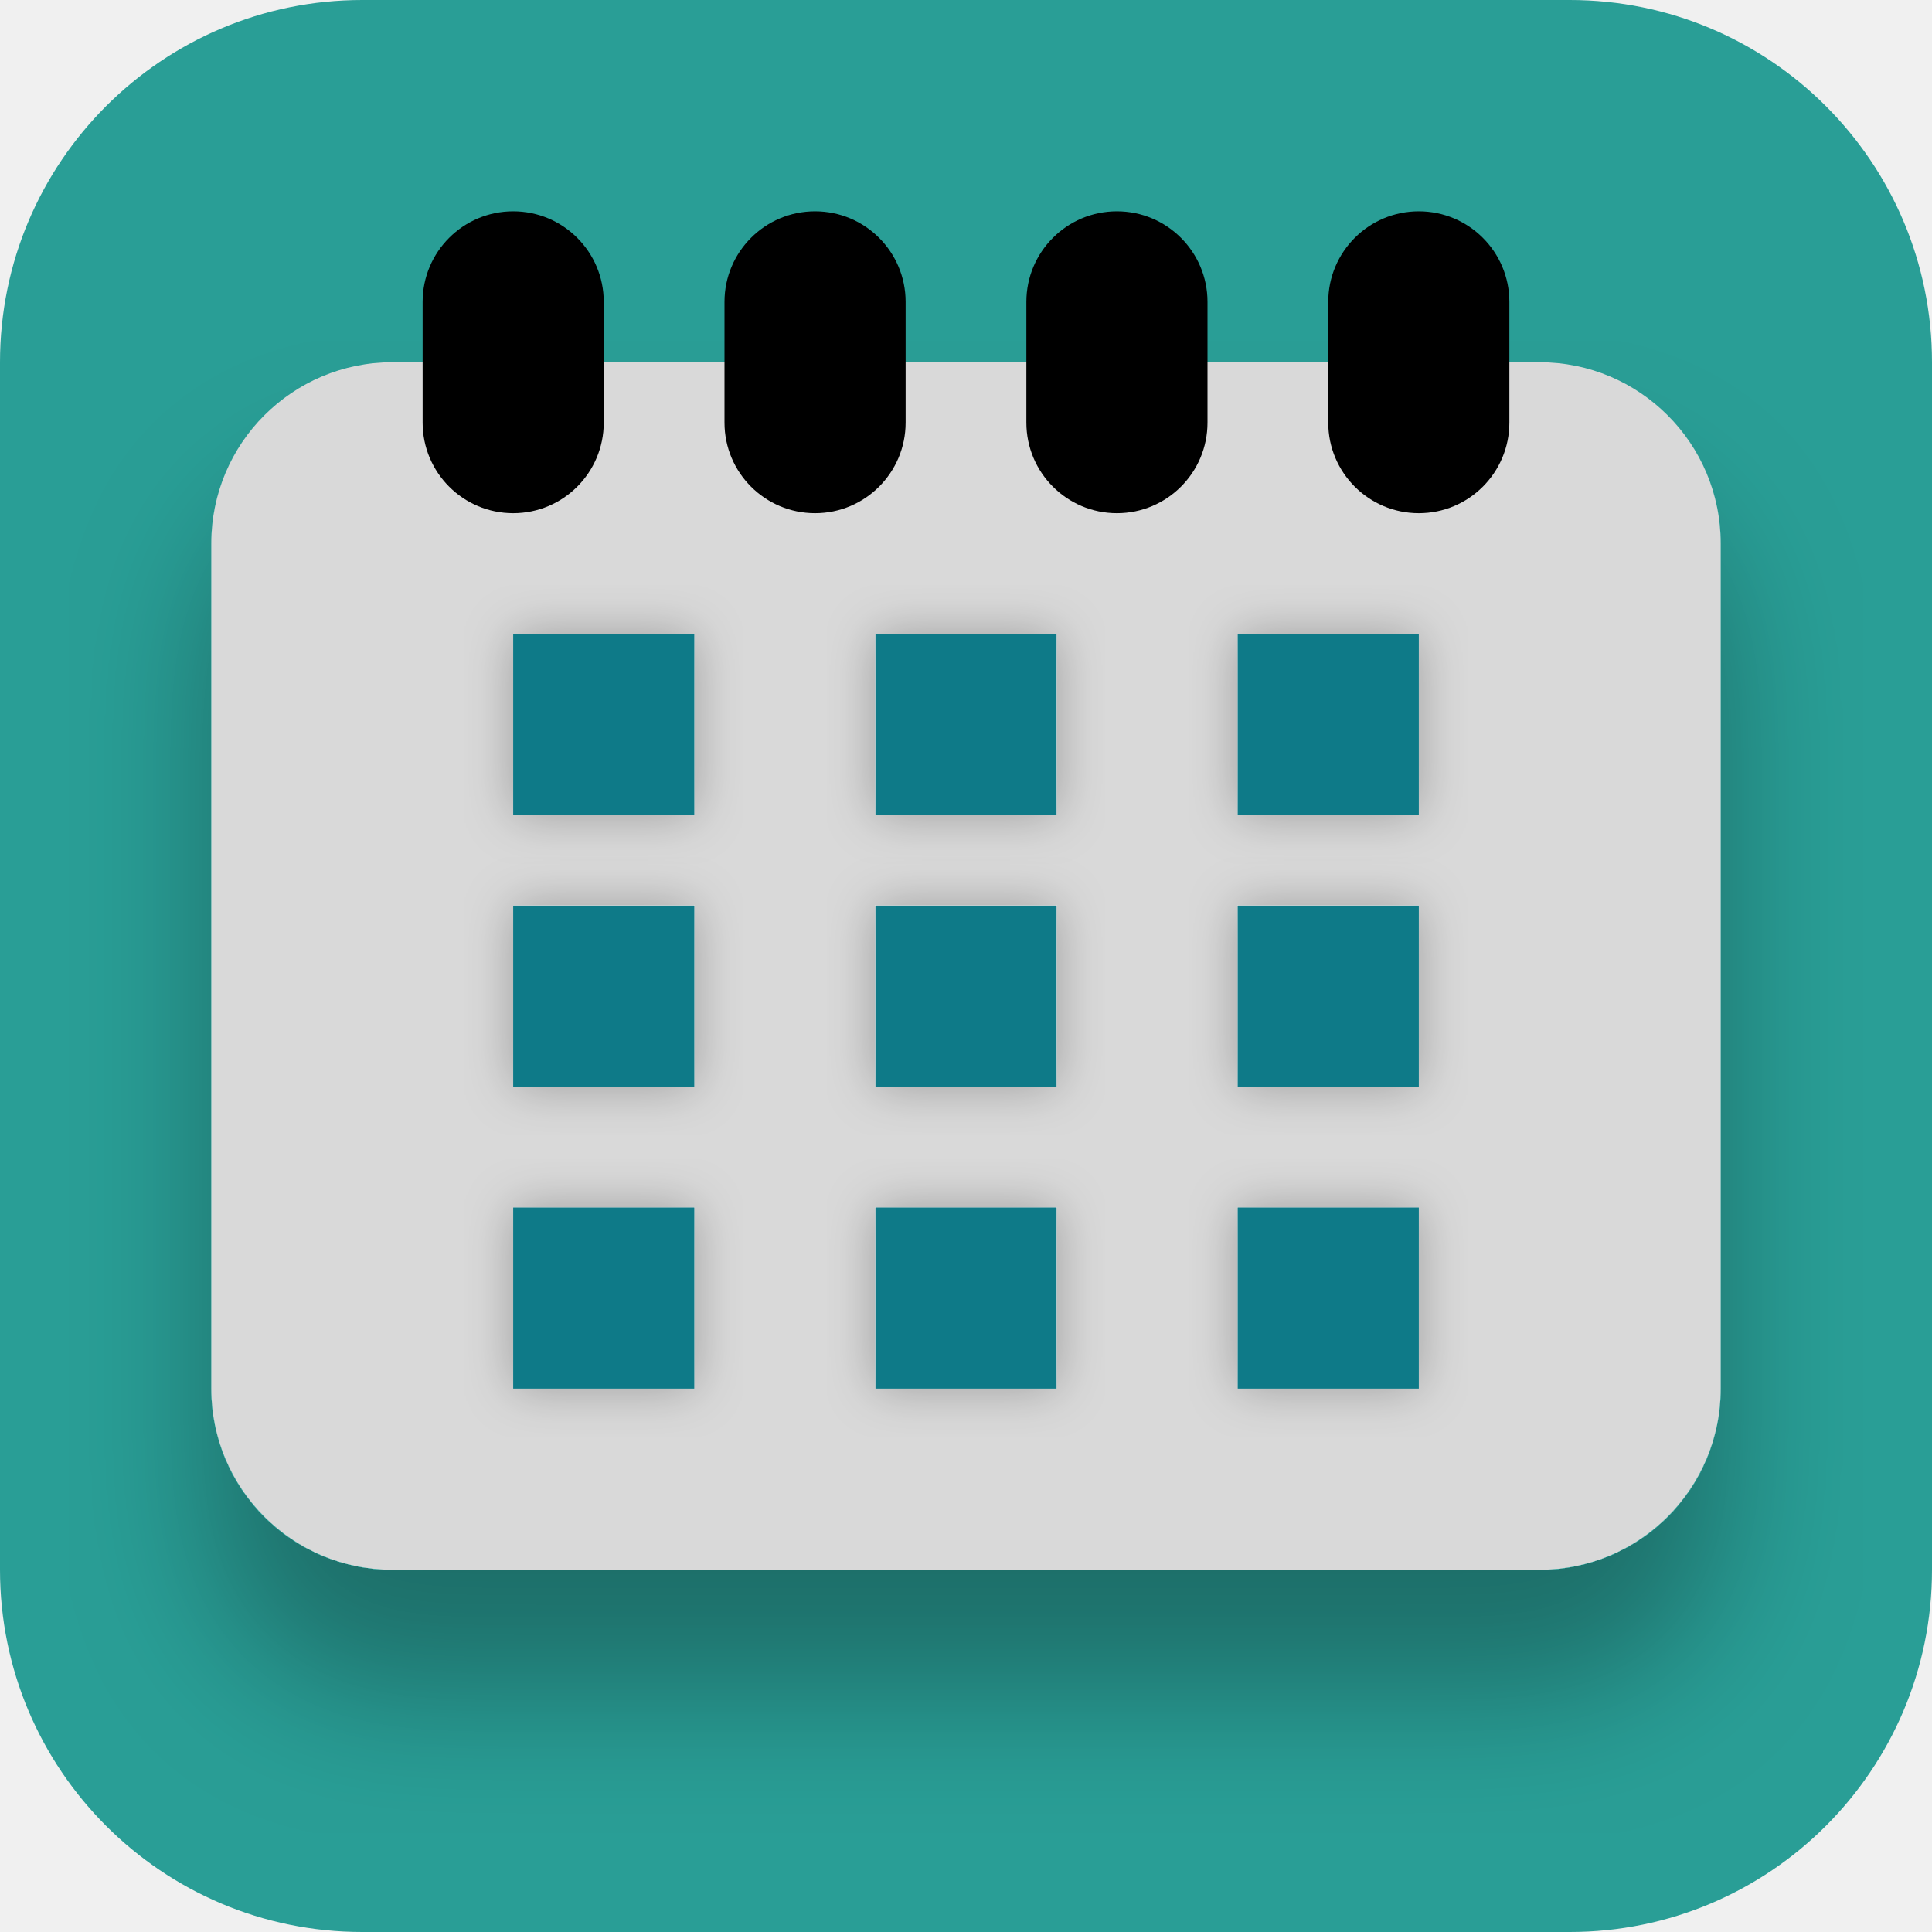
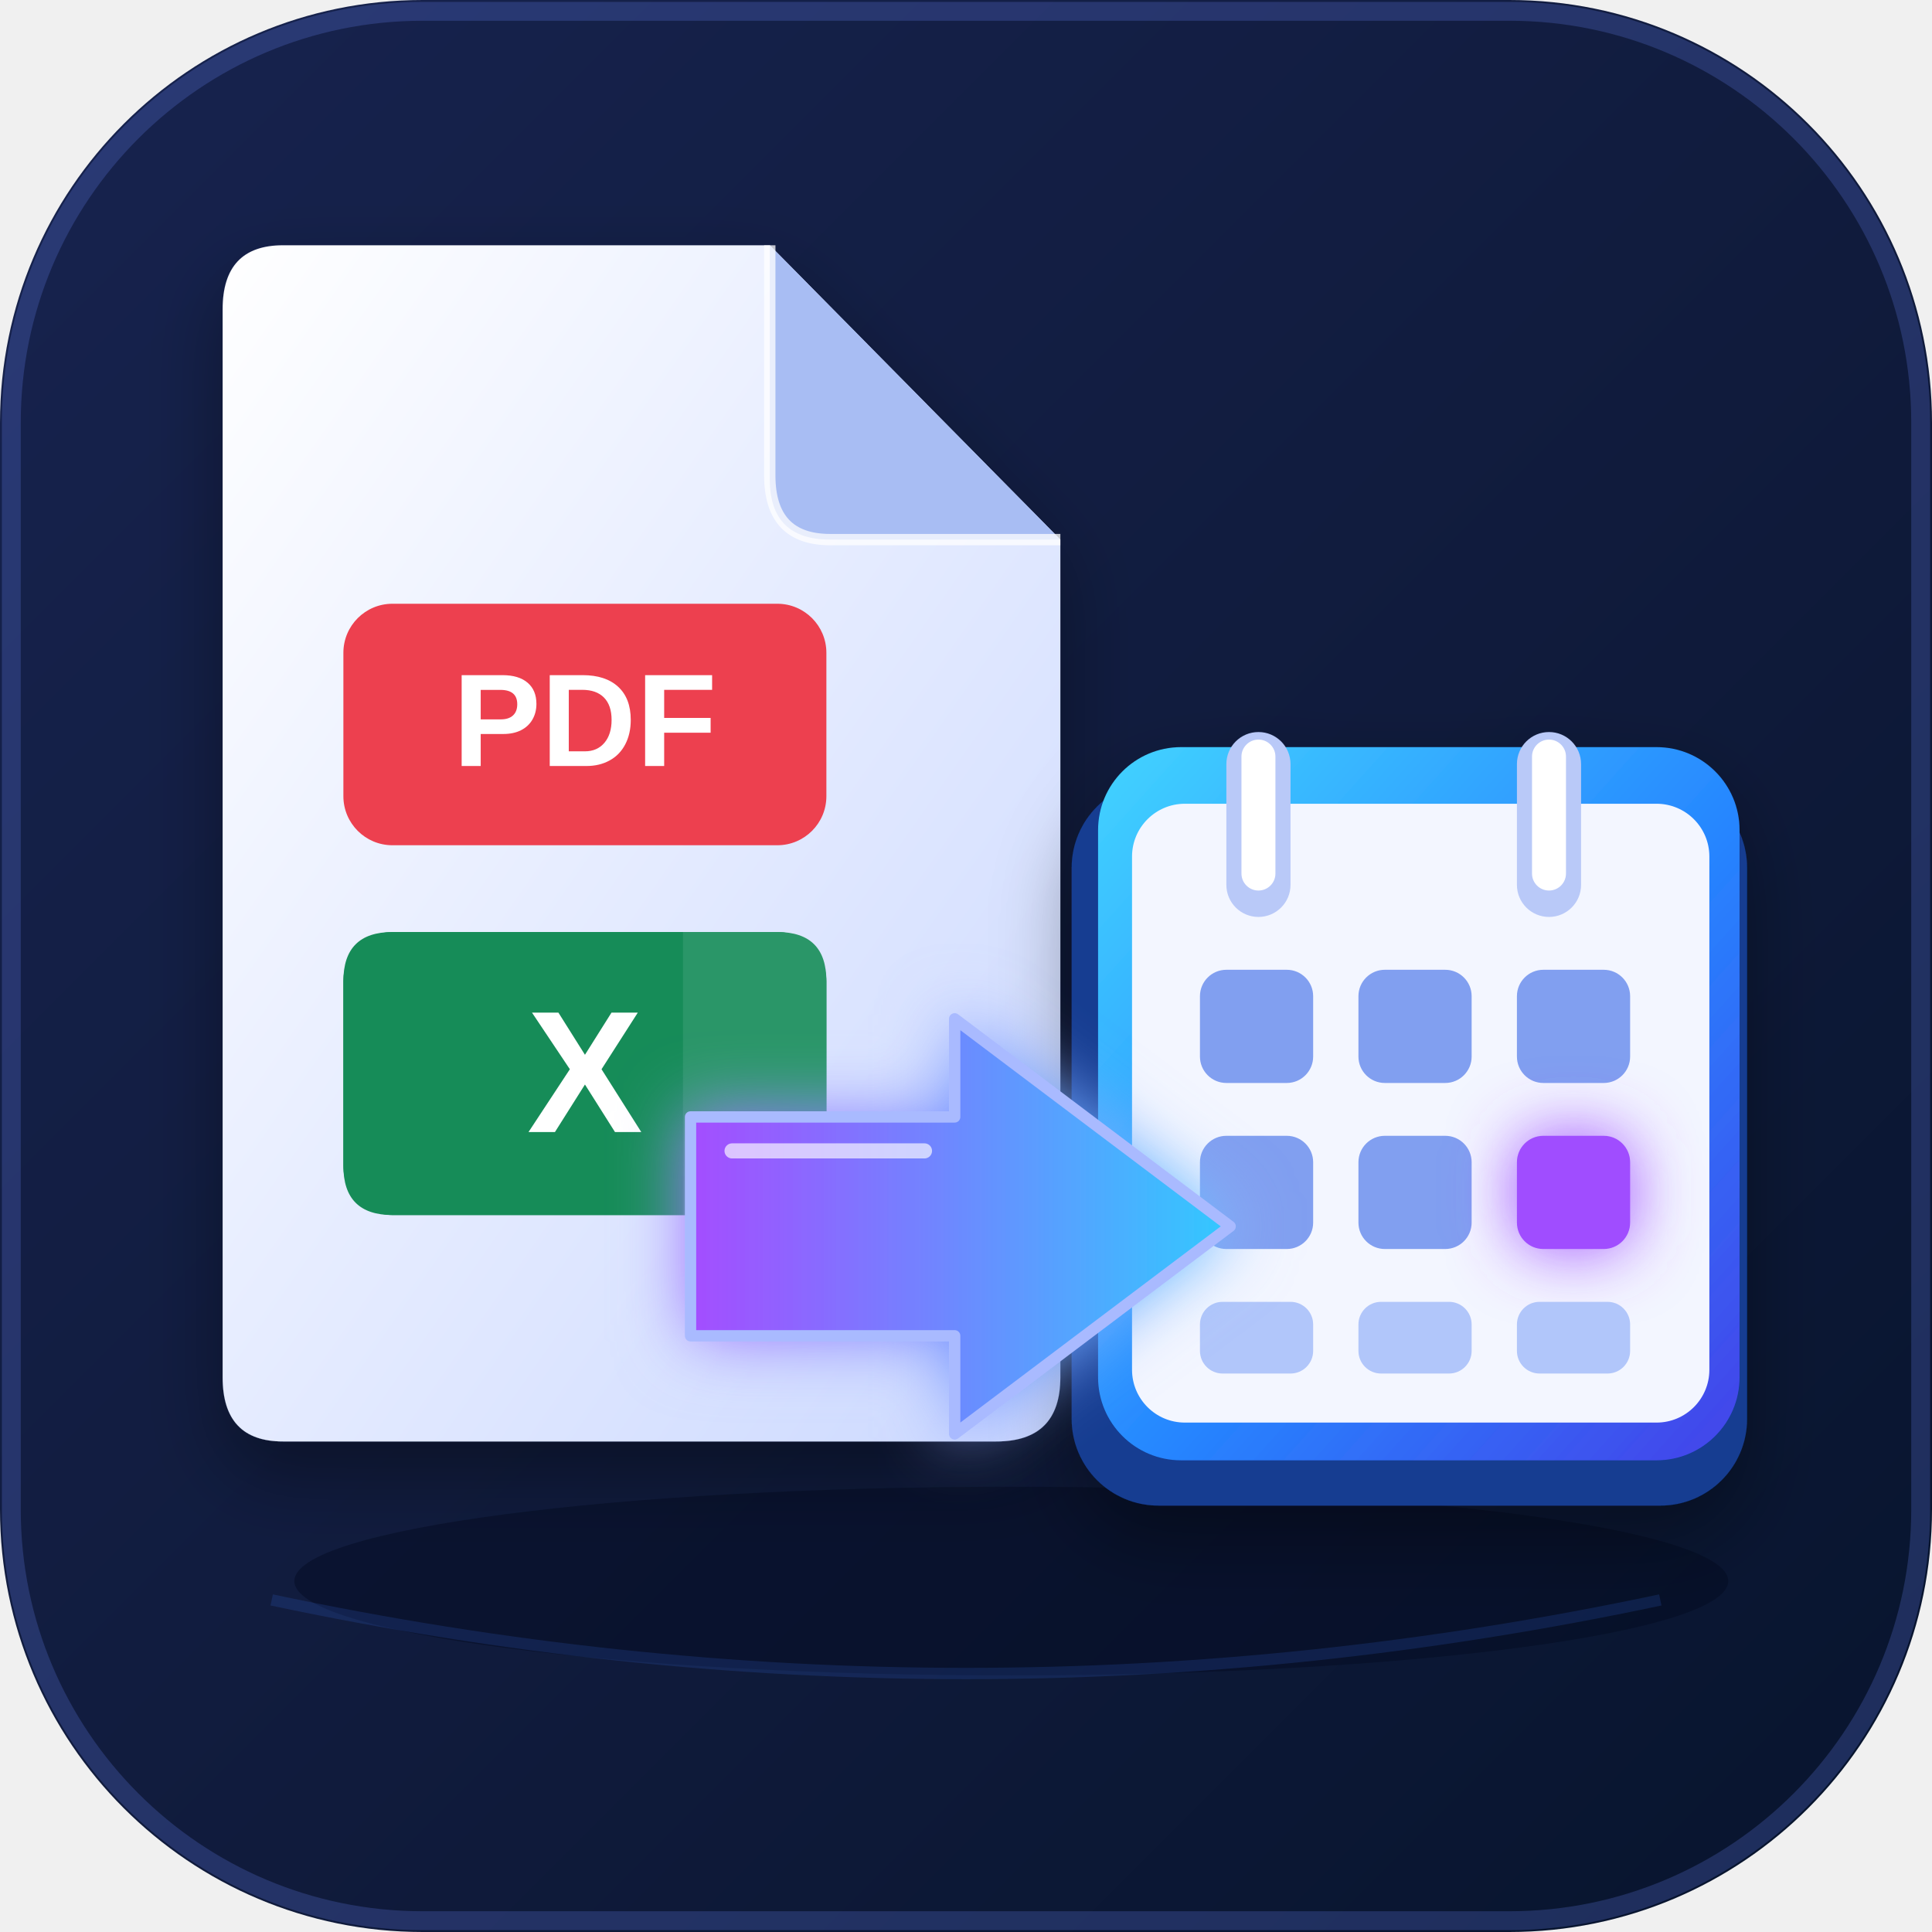
- <svg xmlns="http://www.w3.org/2000/svg" width="64" height="64" viewBox="0 0 64 64" fill="none">
-   <rect width="64" height="64" rx="12" fill="#299E96" />
-   <g filter="url(#filter0_d_5_2)">
-     <rect x="7" y="12" width="50" height="40" rx="6" fill="#D9D9D9" />
-   </g>
-   <rect x="24" y="7" width="6" height="10" rx="3" fill="black" />
-   <rect x="34" y="7" width="6" height="10" rx="3" fill="black" />
-   <rect x="14" y="7" width="6" height="10" rx="3" fill="black" />
-   <rect x="44" y="7" width="6" height="10" rx="3" fill="black" />
-   <g filter="url(#filter1_d_5_2)">
-     <rect x="17" y="30" width="6" height="6" fill="#0E7A88" />
-   </g>
-   <g filter="url(#filter2_d_5_2)">
-     <rect x="29" y="21" width="6" height="6" fill="#0E7A88" />
-   </g>
-   <g filter="url(#filter3_d_5_2)">
-     <rect x="29" y="30" width="6" height="6" fill="#0E7A88" />
-   </g>
-   <g filter="url(#filter4_d_5_2)">
-     <path d="M17 21H23V27H17V21Z" fill="#0E7A88" />
-   </g>
-   <g filter="url(#filter5_d_5_2)">
-     <rect x="41" y="30" width="6" height="6" fill="#0E7A88" />
-   </g>
-   <g filter="url(#filter6_d_5_2)">
-     <rect x="17" y="40" width="6" height="6" fill="#0E7A88" />
-   </g>
-   <g filter="url(#filter7_d_5_2)">
-     <rect x="29" y="40" width="6" height="6" fill="#0E7A88" />
-   </g>
-   <g filter="url(#filter8_d_5_2)">
-     <rect x="41" y="40" width="6" height="6" fill="#0E7A88" />
-   </g>
-   <g filter="url(#filter9_d_5_2)">
-     <rect x="41" y="21" width="6" height="6" fill="#0E7A88" />
-   </g>
+ <svg xmlns="http://www.w3.org/2000/svg" width="512" height="512" viewBox="0 0 512 512">
  <defs>
-     <filter id="filter0_d_5_2" x="2.3" y="11.3" width="59.4" height="49.4" filterUnits="userSpaceOnUse" color-interpolation-filters="sRGB">
-       <feFlood flood-opacity="0" result="BackgroundImageFix" />
-       <feColorMatrix in="SourceAlpha" type="matrix" values="0 0 0 0 0 0 0 0 0 0 0 0 0 0 0 0 0 0 127 0" result="hardAlpha" />
-       <feOffset dy="4" />
-       <feGaussianBlur stdDeviation="2.35" />
-       <feComposite in2="hardAlpha" operator="out" />
-       <feColorMatrix type="matrix" values="0 0 0 0 0 0 0 0 0 0 0 0 0 0 0 0 0 0 0.3 0" />
-       <feBlend mode="normal" in2="BackgroundImageFix" result="effect1_dropShadow_5_2" />
-       <feBlend mode="normal" in="SourceGraphic" in2="effect1_dropShadow_5_2" result="shape" />
+     <linearGradient id="bg" x1="0" y1="0" x2="1" y2="1">
+       <stop offset="0" stop-color="#17234f" />
+       <stop offset="0.55" stop-color="#101b3c" />
+       <stop offset="1" stop-color="#07142d" />
+     </linearGradient>
+     <linearGradient id="paper" x1="0" y1="0" x2="1" y2="1">
+       <stop stop-color="#ffffff" />
+       <stop offset="1" stop-color="#cbd8ff" />
+     </linearGradient>
+     <linearGradient id="blue" x1="0" y1="0" x2="1" y2="1">
+       <stop stop-color="#42d4ff" />
+       <stop offset="0.55" stop-color="#2685ff" />
+       <stop offset="1" stop-color="#4542e9" />
+     </linearGradient>
+     <linearGradient id="purple" x1="0" y1="0" x2="1" y2="0">
+       <stop stop-color="#a44dff" />
+       <stop offset="1" stop-color="#32c9ff" />
+     </linearGradient>
+     <linearGradient id="calendar" x1="0" y1="0" x2="1" y2="1">
+       <stop stop-color="#ffffff" />
+       <stop offset="1" stop-color="#a8c8ff" />
+     </linearGradient>
+     <filter id="shadow" x="-40%" y="-40%" width="180%" height="180%">
+       <feGaussianBlur in="SourceAlpha" stdDeviation="10" />
+       <feOffset dy="9" />
+       <feComponentTransfer>
+         <feFuncA type="linear" slope=".35" />
+       </feComponentTransfer>
+       <feMerge>
+         <feMergeNode />
+         <feMergeNode in="SourceGraphic" />
+       </feMerge>
    </filter>
-     <filter id="filter1_d_5_2" x="15.4" y="28.4" width="9.2" height="9.2" filterUnits="userSpaceOnUse" color-interpolation-filters="sRGB">
-       <feFlood flood-opacity="0" result="BackgroundImageFix" />
-       <feColorMatrix in="SourceAlpha" type="matrix" values="0 0 0 0 0 0 0 0 0 0 0 0 0 0 0 0 0 0 127 0" result="hardAlpha" />
-       <feOffset />
-       <feGaussianBlur stdDeviation="0.8" />
-       <feComposite in2="hardAlpha" operator="out" />
-       <feColorMatrix type="matrix" values="0 0 0 0 0 0 0 0 0 0 0 0 0 0 0 0 0 0 0.27 0" />
-       <feBlend mode="normal" in2="BackgroundImageFix" result="effect1_dropShadow_5_2" />
-       <feBlend mode="normal" in="SourceGraphic" in2="effect1_dropShadow_5_2" result="shape" />
-     </filter>
-     <filter id="filter2_d_5_2" x="27.4" y="19.4" width="9.2" height="9.2" filterUnits="userSpaceOnUse" color-interpolation-filters="sRGB">
-       <feFlood flood-opacity="0" result="BackgroundImageFix" />
-       <feColorMatrix in="SourceAlpha" type="matrix" values="0 0 0 0 0 0 0 0 0 0 0 0 0 0 0 0 0 0 127 0" result="hardAlpha" />
-       <feOffset />
-       <feGaussianBlur stdDeviation="0.8" />
-       <feComposite in2="hardAlpha" operator="out" />
-       <feColorMatrix type="matrix" values="0 0 0 0 0 0 0 0 0 0 0 0 0 0 0 0 0 0 0.27 0" />
-       <feBlend mode="normal" in2="BackgroundImageFix" result="effect1_dropShadow_5_2" />
-       <feBlend mode="normal" in="SourceGraphic" in2="effect1_dropShadow_5_2" result="shape" />
-     </filter>
-     <filter id="filter3_d_5_2" x="27.4" y="28.4" width="9.2" height="9.2" filterUnits="userSpaceOnUse" color-interpolation-filters="sRGB">
-       <feFlood flood-opacity="0" result="BackgroundImageFix" />
-       <feColorMatrix in="SourceAlpha" type="matrix" values="0 0 0 0 0 0 0 0 0 0 0 0 0 0 0 0 0 0 127 0" result="hardAlpha" />
-       <feOffset />
-       <feGaussianBlur stdDeviation="0.8" />
-       <feComposite in2="hardAlpha" operator="out" />
-       <feColorMatrix type="matrix" values="0 0 0 0 0 0 0 0 0 0 0 0 0 0 0 0 0 0 0.27 0" />
-       <feBlend mode="normal" in2="BackgroundImageFix" result="effect1_dropShadow_5_2" />
-       <feBlend mode="normal" in="SourceGraphic" in2="effect1_dropShadow_5_2" result="shape" />
-     </filter>
-     <filter id="filter4_d_5_2" x="15.4" y="19.4" width="9.2" height="9.2" filterUnits="userSpaceOnUse" color-interpolation-filters="sRGB">
-       <feFlood flood-opacity="0" result="BackgroundImageFix" />
-       <feColorMatrix in="SourceAlpha" type="matrix" values="0 0 0 0 0 0 0 0 0 0 0 0 0 0 0 0 0 0 127 0" result="hardAlpha" />
-       <feOffset />
-       <feGaussianBlur stdDeviation="0.8" />
-       <feComposite in2="hardAlpha" operator="out" />
-       <feColorMatrix type="matrix" values="0 0 0 0 0 0 0 0 0 0 0 0 0 0 0 0 0 0 0.27 0" />
-       <feBlend mode="normal" in2="BackgroundImageFix" result="effect1_dropShadow_5_2" />
-       <feBlend mode="normal" in="SourceGraphic" in2="effect1_dropShadow_5_2" result="shape" />
-     </filter>
-     <filter id="filter5_d_5_2" x="39.4" y="28.4" width="9.2" height="9.2" filterUnits="userSpaceOnUse" color-interpolation-filters="sRGB">
-       <feFlood flood-opacity="0" result="BackgroundImageFix" />
-       <feColorMatrix in="SourceAlpha" type="matrix" values="0 0 0 0 0 0 0 0 0 0 0 0 0 0 0 0 0 0 127 0" result="hardAlpha" />
-       <feOffset />
-       <feGaussianBlur stdDeviation="0.8" />
-       <feComposite in2="hardAlpha" operator="out" />
-       <feColorMatrix type="matrix" values="0 0 0 0 0 0 0 0 0 0 0 0 0 0 0 0 0 0 0.27 0" />
-       <feBlend mode="normal" in2="BackgroundImageFix" result="effect1_dropShadow_5_2" />
-       <feBlend mode="normal" in="SourceGraphic" in2="effect1_dropShadow_5_2" result="shape" />
-     </filter>
-     <filter id="filter6_d_5_2" x="15.4" y="38.4" width="9.2" height="9.2" filterUnits="userSpaceOnUse" color-interpolation-filters="sRGB">
-       <feFlood flood-opacity="0" result="BackgroundImageFix" />
-       <feColorMatrix in="SourceAlpha" type="matrix" values="0 0 0 0 0 0 0 0 0 0 0 0 0 0 0 0 0 0 127 0" result="hardAlpha" />
-       <feOffset />
-       <feGaussianBlur stdDeviation="0.8" />
-       <feComposite in2="hardAlpha" operator="out" />
-       <feColorMatrix type="matrix" values="0 0 0 0 0 0 0 0 0 0 0 0 0 0 0 0 0 0 0.27 0" />
-       <feBlend mode="normal" in2="BackgroundImageFix" result="effect1_dropShadow_5_2" />
-       <feBlend mode="normal" in="SourceGraphic" in2="effect1_dropShadow_5_2" result="shape" />
-     </filter>
-     <filter id="filter7_d_5_2" x="27.4" y="38.4" width="9.2" height="9.2" filterUnits="userSpaceOnUse" color-interpolation-filters="sRGB">
-       <feFlood flood-opacity="0" result="BackgroundImageFix" />
-       <feColorMatrix in="SourceAlpha" type="matrix" values="0 0 0 0 0 0 0 0 0 0 0 0 0 0 0 0 0 0 127 0" result="hardAlpha" />
-       <feOffset />
-       <feGaussianBlur stdDeviation="0.8" />
-       <feComposite in2="hardAlpha" operator="out" />
-       <feColorMatrix type="matrix" values="0 0 0 0 0 0 0 0 0 0 0 0 0 0 0 0 0 0 0.27 0" />
-       <feBlend mode="normal" in2="BackgroundImageFix" result="effect1_dropShadow_5_2" />
-       <feBlend mode="normal" in="SourceGraphic" in2="effect1_dropShadow_5_2" result="shape" />
-     </filter>
-     <filter id="filter8_d_5_2" x="39.4" y="38.4" width="9.2" height="9.2" filterUnits="userSpaceOnUse" color-interpolation-filters="sRGB">
-       <feFlood flood-opacity="0" result="BackgroundImageFix" />
-       <feColorMatrix in="SourceAlpha" type="matrix" values="0 0 0 0 0 0 0 0 0 0 0 0 0 0 0 0 0 0 127 0" result="hardAlpha" />
-       <feOffset />
-       <feGaussianBlur stdDeviation="0.8" />
-       <feComposite in2="hardAlpha" operator="out" />
-       <feColorMatrix type="matrix" values="0 0 0 0 0 0 0 0 0 0 0 0 0 0 0 0 0 0 0.27 0" />
-       <feBlend mode="normal" in2="BackgroundImageFix" result="effect1_dropShadow_5_2" />
-       <feBlend mode="normal" in="SourceGraphic" in2="effect1_dropShadow_5_2" result="shape" />
-     </filter>
-     <filter id="filter9_d_5_2" x="39.4" y="19.4" width="9.2" height="9.2" filterUnits="userSpaceOnUse" color-interpolation-filters="sRGB">
-       <feFlood flood-opacity="0" result="BackgroundImageFix" />
-       <feColorMatrix in="SourceAlpha" type="matrix" values="0 0 0 0 0 0 0 0 0 0 0 0 0 0 0 0 0 0 127 0" result="hardAlpha" />
-       <feOffset />
-       <feGaussianBlur stdDeviation="0.8" />
-       <feComposite in2="hardAlpha" operator="out" />
-       <feColorMatrix type="matrix" values="0 0 0 0 0 0 0 0 0 0 0 0 0 0 0 0 0 0 0.27 0" />
-       <feBlend mode="normal" in2="BackgroundImageFix" result="effect1_dropShadow_5_2" />
-       <feBlend mode="normal" in="SourceGraphic" in2="effect1_dropShadow_5_2" result="shape" />
+     <filter id="glow" x="-80%" y="-80%" width="260%" height="260%">
+       <feGaussianBlur stdDeviation="9" result="blur" />
+       <feMerge>
+         <feMergeNode in="blur" />
+         <feMergeNode in="SourceGraphic" />
+       </feMerge>
    </filter>
  </defs>
+   <rect width="512" height="512" rx="112" fill="url(#bg)" />
+   <rect x="3" y="3" width="506" height="506" rx="109" fill="none" stroke="#7189ff" stroke-opacity=".22" stroke-width="5" />
+   <ellipse cx="268" cy="419" rx="190" ry="25" fill="#02091e" opacity=".45" />
+   <g filter="url(#shadow)">
+     <path d="M75 65 H204 L281 143 V365 Q281 382 264 382 H75 Q59 382 59 365 V82 Q59 65 75 65Z" fill="url(#paper)" />
+     <path d="M204 65 V127 Q204 143 220 143 H281Z" fill="#a8bdf3" />
+     <path d="M204 65 V126 Q204 143 220 143 H281" fill="none" stroke="#ffffff" stroke-opacity=".75" stroke-width="3" />
+     <rect x="91" y="160" width="128" height="64" rx="13" fill="#ed4050" />
+     <text x="155" y="203" fill="white" font-size="35" font-family="Arial,sans-serif" font-weight="800" text-anchor="middle">PDF</text>
+     <rect x="91" y="247" width="128" height="75" rx="13" fill="#168b58" />
+     <path d="M91 260 Q91 247 104 247 H206 Q219 247 219 260 V309 Q219 322 206 322 H104 Q91 322 91 309Z" fill="#178c58" />
+     <text x="155" y="300" fill="white" font-size="46" font-family="Arial,sans-serif" font-weight="800" text-anchor="middle">X</text>
+     <path d="M181 247 H206 Q219 247 219 260 V309 Q219 322 206 322 H181Z" fill="#ffffff" opacity=".09" />
+   </g>
+   <g filter="url(#shadow)">
+     <rect x="284" y="207" width="179" height="192" rx="23" fill="#123d91" />
+     <rect x="291" y="198" width="170" height="189" rx="22" fill="url(#blue)" />
+     <rect x="300" y="213" width="153" height="164" rx="14" fill="#f3f6ff" />
+     <rect x="325" y="194" width="17" height="49" rx="8.5" fill="#b9c9f8" />
+     <rect x="402" y="194" width="17" height="49" rx="8.5" fill="#b9c9f8" />
+     <rect x="329" y="196" width="9" height="40" rx="4.5" fill="#ffffff" />
+     <rect x="406" y="196" width="9" height="40" rx="4.5" fill="#ffffff" />
+     <g fill="#819ff0">
+       <rect x="318" y="257" width="30" height="30" rx="7" />
+       <rect x="360" y="257" width="30" height="30" rx="7" />
+       <rect x="402" y="257" width="30" height="30" rx="7" />
+       <rect x="318" y="301" width="30" height="30" rx="7" />
+       <rect x="360" y="301" width="30" height="30" rx="7" />
+     </g>
+     <rect x="402" y="301" width="30" height="30" rx="7" fill="#a04dff" filter="url(#glow)" />
+     <rect x="318" y="345" width="30" height="19" rx="6" fill="#b1c6fa" />
+     <rect x="360" y="345" width="30" height="19" rx="6" fill="#b1c6fa" />
+     <rect x="402" y="345" width="30" height="19" rx="6" fill="#b1c6fa" />
+   </g>
+   <g filter="url(#glow)">
+     <path d="M183 296 L253 296 L253 270 L326 325 L253 380 L253 354 L183 354Z" fill="url(#purple)" stroke="#a9baff" stroke-width="3" stroke-linejoin="round" />
+   </g>
+   <path d="M194 305 H245" stroke="#ffffff" stroke-opacity=".65" stroke-width="4" stroke-linecap="round" />
+   <path d="M72 424 Q256 463 440 424" fill="none" stroke="#427bff" stroke-opacity=".15" stroke-width="3" />
</svg>
